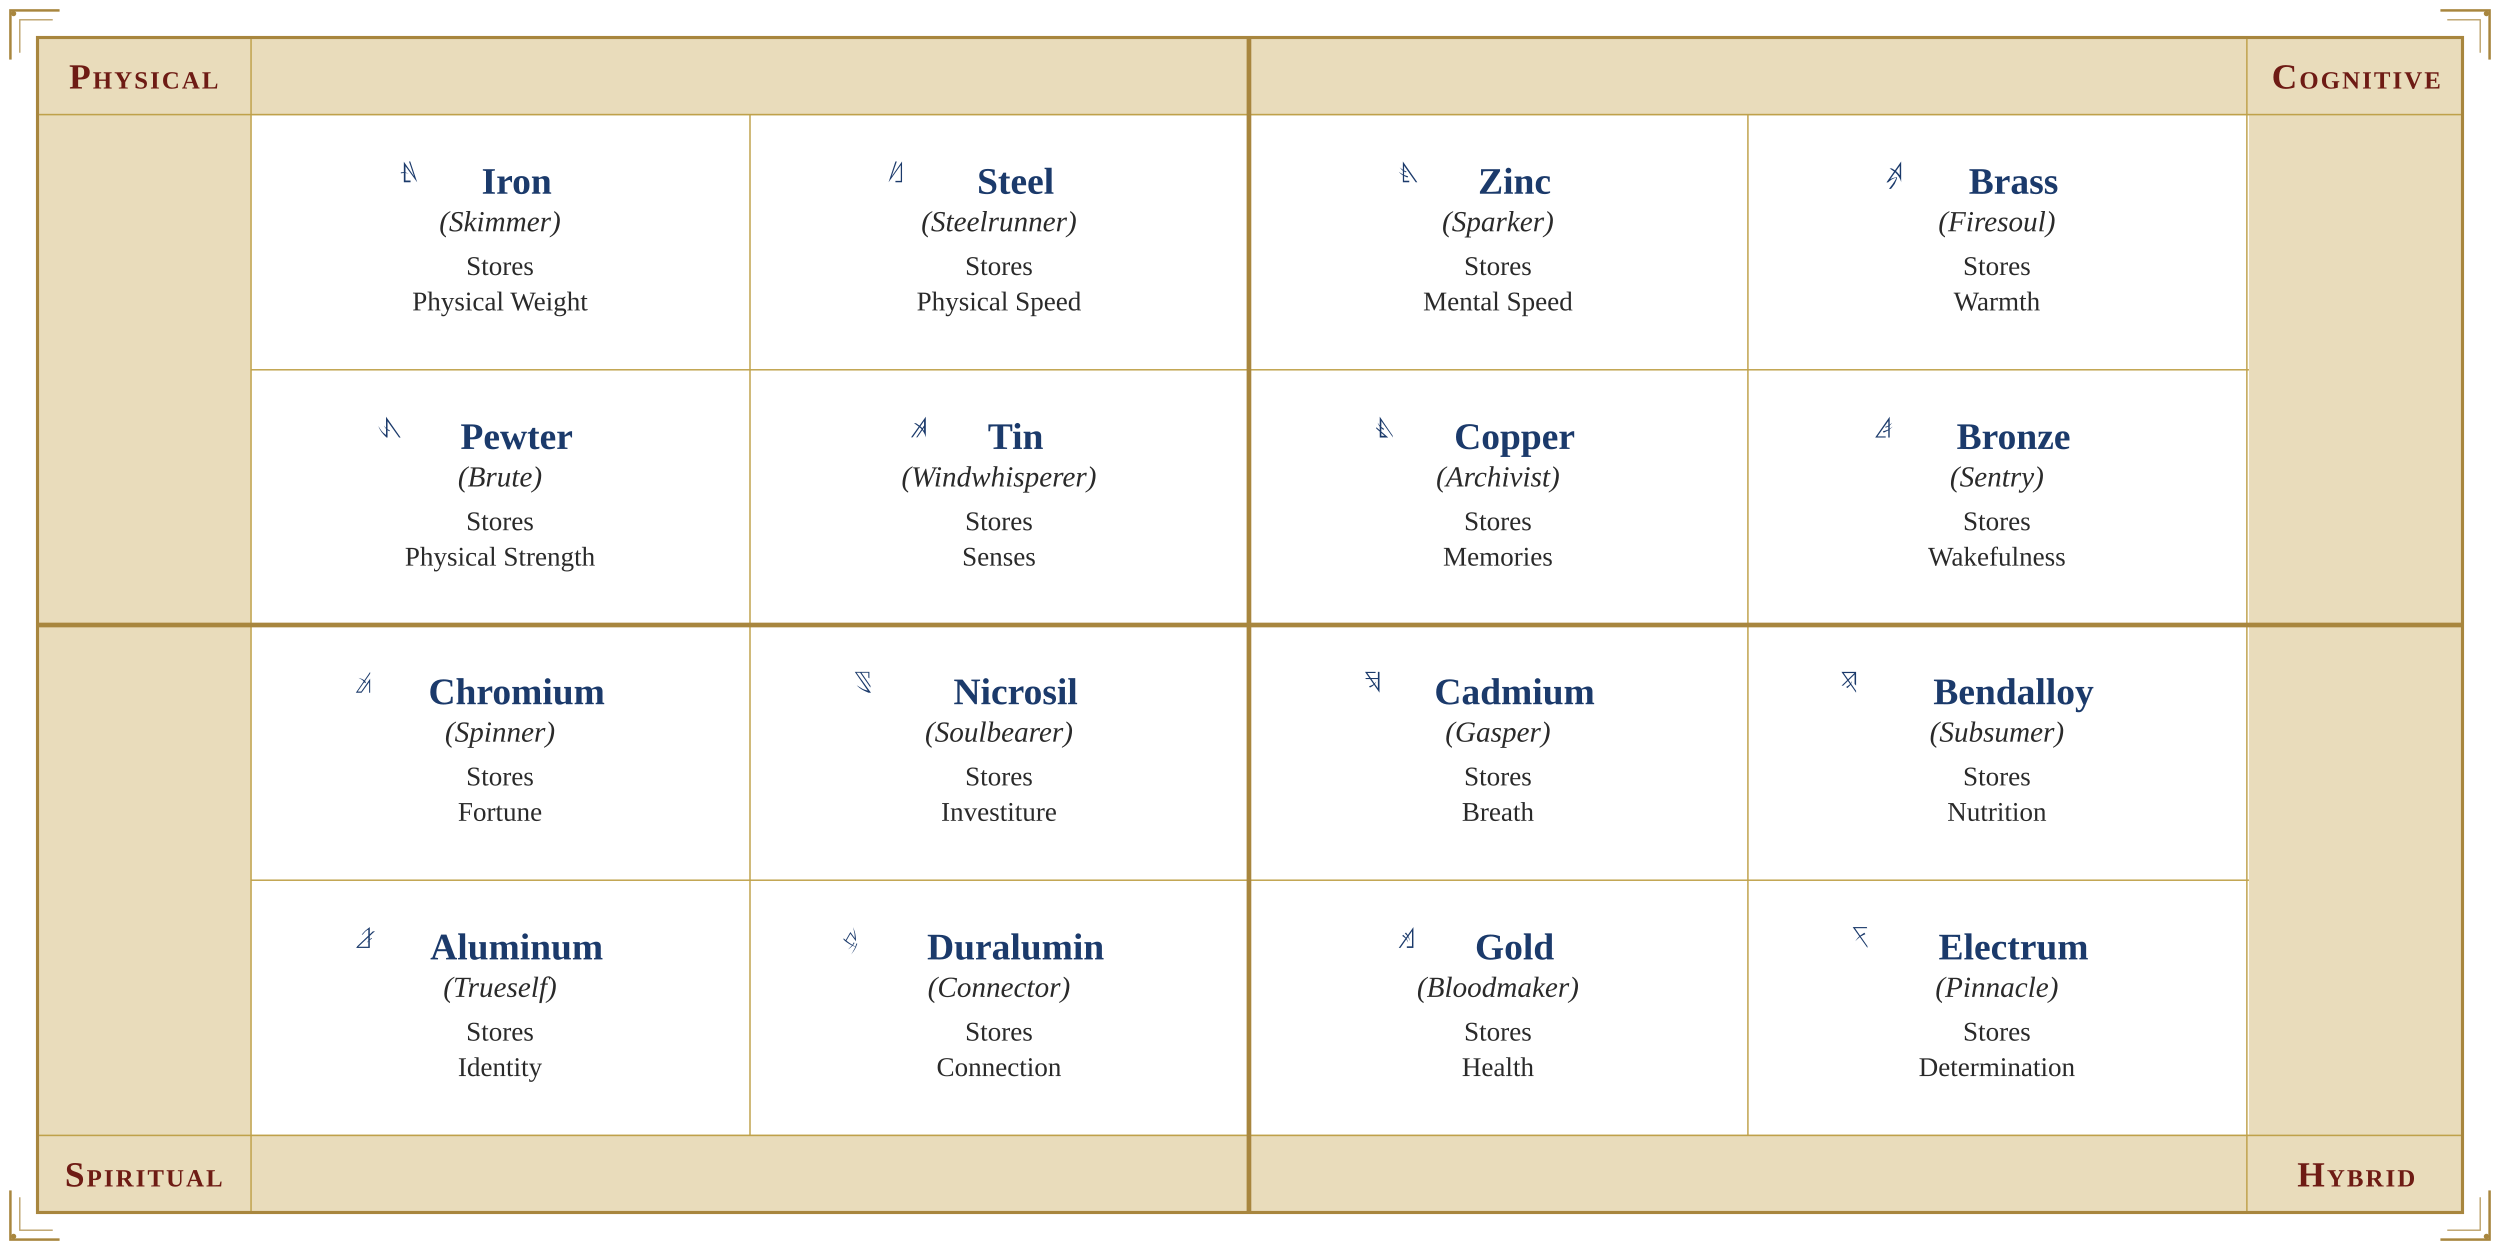
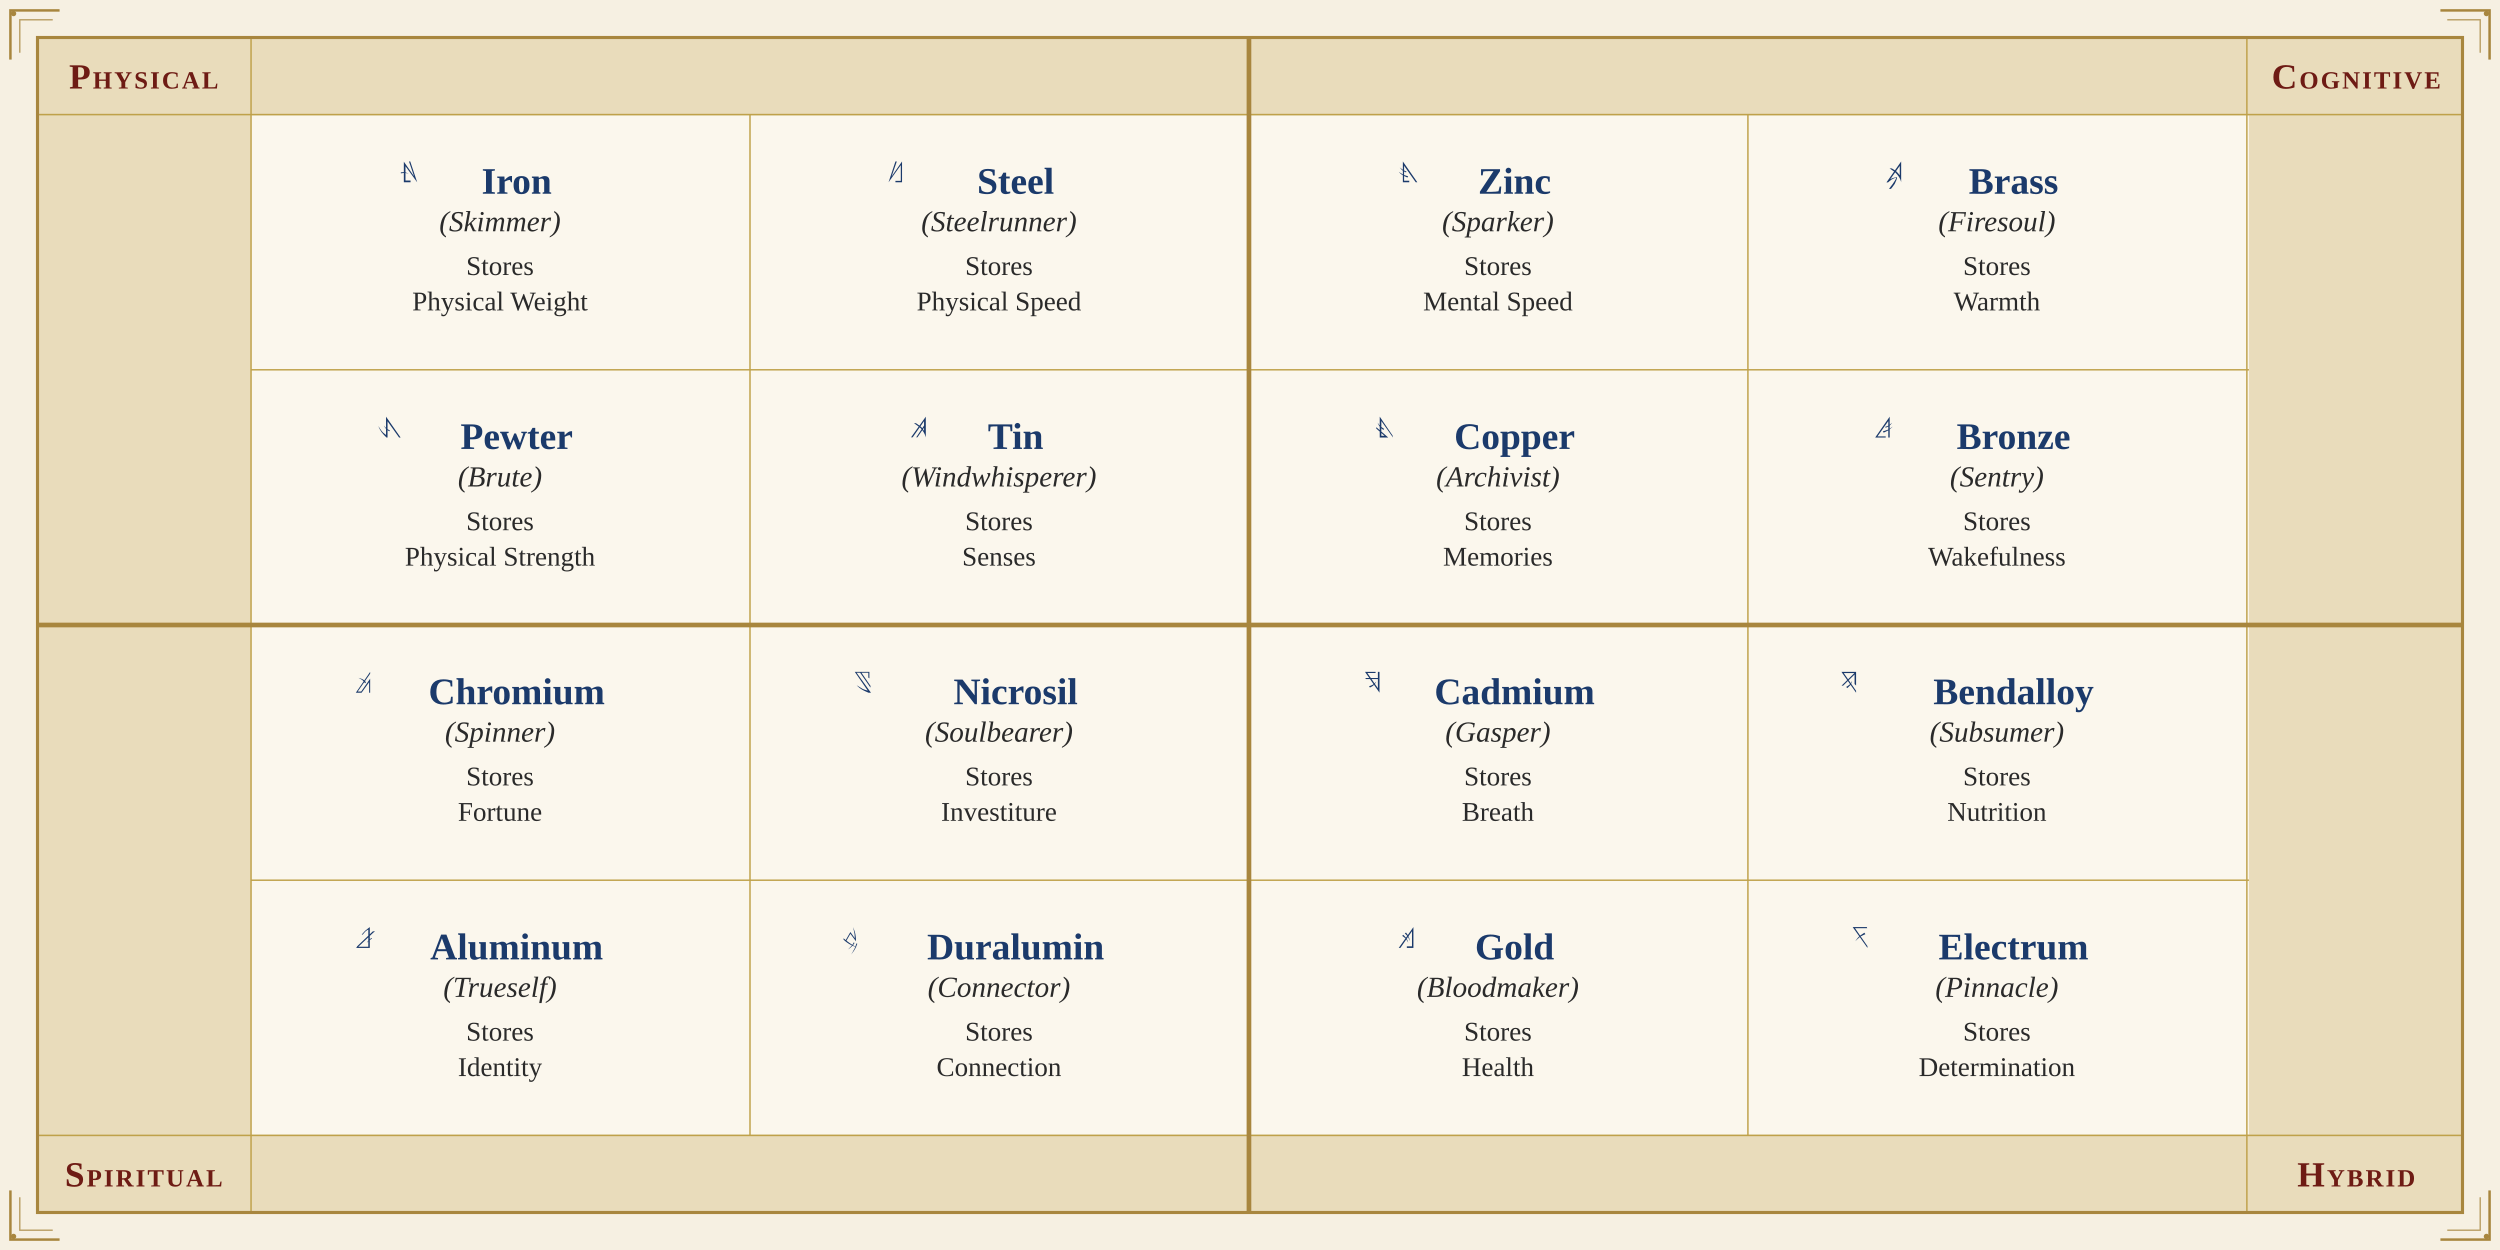
<svg xmlns="http://www.w3.org/2000/svg" width="2400" height="1200" viewBox="0 0 2400 1200" font-family="Georgia, 'Times New Roman', Garamond, serif">
+   <rect x="0" y="0" width="2400" height="1200" fill="#F6F0E2" />
+   <rect x="36" y="36" width="2328" height="1128" fill="#FBF7ED" />
  <rect x="36" y="36" width="205" height="1128" fill="#E9DCBB" />
  <rect x="2159" y="36" width="205" height="1128" fill="#E9DCBB" />
  <rect x="36" y="36" width="2328" height="74" fill="#E9DCBB" />
  <line x1="36" y1="110" x2="2364" y2="110" stroke="#DCCBA0" stroke-width="1.4" />
  <rect x="36" y="1090" width="2328" height="74" fill="#E9DCBB" />
  <line x1="36" y1="1090" x2="2364" y2="1090" stroke="#DCCBA0" stroke-width="1.4" />
  <text x="138" y="85" text-anchor="middle" font-size="34" fill="#6E1B14" font-weight="bold" font-variant="small-caps" letter-spacing="2">Physical</text>
  <text x="2262" y="85" text-anchor="middle" font-size="34" fill="#6E1B14" font-weight="bold" font-variant="small-caps" letter-spacing="2">Cognitive</text>
  <text x="138" y="1139" text-anchor="middle" font-size="34" fill="#6E1B14" font-weight="bold" font-variant="small-caps" letter-spacing="2">Spiritual</text>
  <text x="2262" y="1139" text-anchor="middle" font-size="34" fill="#6E1B14" font-weight="bold" font-variant="small-caps" letter-spacing="2">Hybrid</text>
  <g transform="translate(384.8 155.0) scale(0.04)" fill="#1B3A6B">
    <defs id="defs3073" />
    <g transform="translate(50.56371,-168.0765)" id="layer1">
      <path d="M 60.918,626.423 H 182.748 v 41.653 H 21.384 v -224.525 c -28.982,2.776 -71.948,10.348 -71.948,10.348 v -24.791 c 0,0 42.916,-4.798 71.948,-5.503 v -250.327 l 244.875,350.903 -121.176,-356.105 h 30.294 l 166.615,500 -281.074,-385.486 v 147.175 c 28.928,9.943 73.51,29.185 76.236,30.396 -2.672,-0.605 -45.992,-10.654 -76.236,-15.301 v 181.563 z" id="Iron" />
    </g>
  </g>
  <text x="496" y="186" text-anchor="middle" font-size="36" fill="#1B3A6B" font-weight="bold">Iron</text>
  <text x="480" y="222" text-anchor="middle" font-size="28" fill="#2A2A2A" font-style="italic">(Skimmer)</text>
  <text x="480" y="264" text-anchor="middle" font-size="26" fill="#2A2A2A">Stores</text>
  <text x="480" y="298" text-anchor="middle" font-size="26" fill="#2A2A2A">Physical Weight</text>
  <g transform="translate(853.0 155.0) scale(0.04)" fill="#1B3A6B">
    <defs id="defs3073" />
    <g id="layer1" transform="translate(23.90329,-86.6479)">
      <polyline id="Steel" points="1099.808,500 1258.443,500 1258.443,0 1007.822,361.042 1133.132,0 1099.808,0 934.621,500   1228.666,88.089 1228.666,466.501 1099.808,466.501 " transform="translate(-958.5243,86.6479)" />
    </g>
  </g>
  <text x="975" y="186" text-anchor="middle" font-size="36" fill="#1B3A6B" font-weight="bold">Steel</text>
  <text x="959" y="222" text-anchor="middle" font-size="28" fill="#2A2A2A" font-style="italic">(Steelrunner)</text>
  <text x="959" y="264" text-anchor="middle" font-size="26" fill="#2A2A2A">Stores</text>
  <text x="959" y="298" text-anchor="middle" font-size="26" fill="#2A2A2A">Physical Speed</text>
  <g transform="translate(1342.8 155.0) scale(0.04)" fill="#1B3A6B">
    <defs id="defs3073" />
    <g transform="translate(344.7577,491.2091)" id="layer1">
      <path d="m -216.311,-387.624 v 112.989 c 24.701,12.189 58.764,27.449 58.764,27.449 l -13.943,18.924 c 0,0 -20.361,-8.446 -44.82,-22.11 v 84.898 c 39.801,15.22 96.613,30.838 96.613,30.838 l -13.945,27.888 c 0,0 -26.453,-5.299 -82.667,-34.623 V -29.058 H -92.804 V 8.791 H -246.192 V -157.9 c -66.057,-39.405 -97.488,-84.743 -98.566,-86.334 1.832,1.354 58.885,43.703 98.566,65.336 v -89.918 c -33.627,-23.388 -74.383,-78.206 -75.658,-79.923 1.514,1.275 44.545,37.095 75.658,57.492 v -199.962 L 101.416,8.79 H 63.045 L -216.311,-387.624 z" id="Zinc" />
    </g>
  </g>
  <text x="1454" y="186" text-anchor="middle" font-size="36" fill="#1B3A6B" font-weight="bold">Zinc</text>
  <text x="1438" y="222" text-anchor="middle" font-size="28" fill="#2A2A2A" font-style="italic">(Sparker)</text>
  <text x="1438" y="264" text-anchor="middle" font-size="26" fill="#2A2A2A">Stores</text>
  <text x="1438" y="298" text-anchor="middle" font-size="26" fill="#2A2A2A">Mental Speed</text>
  <g transform="translate(1811.0 155.0) scale(0.04)" fill="#1B3A6B">
    <defs id="defs3073" />
    <g id="layer1" transform="translate(207.505,291.1034)">
      <path id="Brass" d="M 7.261,-24.402 C 134.716,99.512 145.337,208.667 145.337,208.667 v -499.77 l -149.727,213.348 h -0.033 c -33.566,-22.517 -75.693,-47.548 -75.693,-47.548 h -53.643 c 0,0 65.674,42.238 109.863,75.344 l -183.574,261.566 c -0.035,0.036 -0.035,0.036 -0.035,0.036 h 37.74 l 0.035,-0.037 c 1.877,-1.593 61.641,-52.75 83.766,-67.232 24.324,-15.897 98.072,-51.303 108.586,-41.315 11.969,11.397 -56.646,114.321 -81.43,148.695 -21.311,29.531 -88.51,115.667 -88.51,115.667 h 47.191 c 0,0 71.199,-86.988 90.141,-119.206 20.961,-35.688 64.547,-146.186 56.188,-155.779 -11.787,-13.561 -112.553,15.081 -145.158,33.035 -4.922,2.723 -11.152,6.831 -18.055,11.786 L 1.452,-29.709 c 2.16,1.876 4.106,3.645 5.809,5.307 z m 104.724,-161.088 v 225.242 c -26.482,-32.287 -62.279,-74.599 -82.279,-92.477 -2.088,-1.878 -4.602,-3.932 -7.51,-6.196 l 89.789,-126.569 z" />
    </g>
  </g>
  <text x="1933" y="186" text-anchor="middle" font-size="36" fill="#1B3A6B" font-weight="bold">Brass</text>
  <text x="1917" y="222" text-anchor="middle" font-size="28" fill="#2A2A2A" font-style="italic">(Firesoul)</text>
  <text x="1917" y="264" text-anchor="middle" font-size="26" fill="#2A2A2A">Stores</text>
  <text x="1917" y="298" text-anchor="middle" font-size="26" fill="#2A2A2A">Warmth</text>
  <g transform="translate(363.2 400.0) scale(0.04)" fill="#1B3A6B">
    <defs id="defs3073" />
    <g id="layer1" transform="translate(168.1307,-50.93361)">
      <path id="Pewter" d="m 52.799,161.378 v 190.361 c 25.242,15.442 58.092,30.615 58.092,30.615 l -15.943,20.503 c 0,0 -20.959,-13.669 -42.146,-29.25 v 177.327 h -25.059 c 0,0 -4.285,-3.871 -11.393,-10.572 -22.416,-21.049 -72.811,-70.212 -104.793,-114.724 -59.092,-82.238 -78.822,-147.347 -79.688,-150.267 2.006,3.373 66.201,111.583 110.441,154.825 13.531,13.213 47.338,39.728 74.039,60.186 v -146.755 c -23.512,-24.33 -53.533,-80.875 -53.533,-80.875 0,0 27.52,34.261 53.533,59.916 V 50.934 L 366.038,550.934 h -36.449 L 52.799,161.378 z" />
    </g>
  </g>
  <text x="496" y="431" text-anchor="middle" font-size="36" fill="#1B3A6B" font-weight="bold">Pewter</text>
  <text x="480" y="467" text-anchor="middle" font-size="28" fill="#2A2A2A" font-style="italic">(Brute)</text>
  <text x="480" y="509" text-anchor="middle" font-size="26" fill="#2A2A2A">Stores</text>
  <text x="480" y="543" text-anchor="middle" font-size="26" fill="#2A2A2A">Physical Strength</text>
  <g transform="translate(874.6 400.0) scale(0.04)" fill="#1B3A6B">
    <defs id="defs3073" />
    <g id="layer1" transform="translate(142.4365,-23.78975)">
      <path id="Tin" d="m 58.42,238.524 c -38.537,-28.428 -83.445,-58.578 -83.445,-58.578 h -48.223 c 0,0 65.33,43.357 115.271,81.559 l -184.459,258.092 h 38.787 l 169.025,-239.599 c 9.814,8.091 18.115,15.472 23.861,21.552 7.547,8.01 14.676,16.061 21.383,24.111 l -129.148,193.936 h 29.143 l 117.492,-171.627 c 24.197,32.62 41.811,64.45 54.43,91.915 1.344,2.852 2.602,5.659 3.857,8.428 19.5,44.532 25.496,75.479 25.496,75.479 V 23.79 L 58.42,238.524 z m 111.539,128.483 c -8.178,-13.963 -17.021,-28.391 -26.125,-42.018 l 26.125,-38.115 v 80.133 z m 0,-130.452 -43.063,64.659 c -7.424,-9.771 -14.844,-18.406 -21.932,-25.326 -5.492,-5.325 -13.547,-12.036 -22.982,-19.456 l 87.977,-124.708 v 104.831 z" />
    </g>
  </g>
  <text x="975" y="431" text-anchor="middle" font-size="36" fill="#1B3A6B" font-weight="bold">Tin</text>
  <text x="959" y="467" text-anchor="middle" font-size="28" fill="#2A2A2A" font-style="italic">(Windwhisperer)</text>
  <text x="959" y="509" text-anchor="middle" font-size="26" fill="#2A2A2A">Stores</text>
  <text x="959" y="543" text-anchor="middle" font-size="26" fill="#2A2A2A">Senses</text>
  <g transform="translate(1321.2 400.0) scale(0.04)" fill="#1B3A6B">
    <defs id="defs3073" />
    <g transform="translate(283.2951,359.3714)" id="layer1">
      <path d="M -161.197,-1.887 V -79.964 c 22.166,18.637 46.922,37.621 46.922,37.621 l 22.133,-22.167 c 0,0 -40.039,-25.523 -69.055,-46.889 v -143.076 l 280,395.104 -10.77,-47.203 -307.691,-452.797 v 212.379 c -21.332,-25.804 -50.807,-66.68 -53.221,-69.965 1.504,3.705 25.49,61.466 53.221,98.776 v 82.971 l -83.637,-72.413 v 33.813 l 83.637,73.285 V 140.629 H 3.418 L -43.02,100.419 -161.197,-1.887 z m 0,102.307 V 33.148 l 76.744,67.272 h -76.744 z" id="Copper" />
    </g>
  </g>
  <text x="1454" y="431" text-anchor="middle" font-size="36" fill="#1B3A6B" font-weight="bold">Copper</text>
  <text x="1438" y="467" text-anchor="middle" font-size="28" fill="#2A2A2A" font-style="italic">(Archivist)</text>
  <text x="1438" y="509" text-anchor="middle" font-size="26" fill="#2A2A2A">Stores</text>
  <text x="1438" y="543" text-anchor="middle" font-size="26" fill="#2A2A2A">Memories</text>
  <g transform="translate(1800.2 400.0) scale(0.04)" fill="#1B3A6B">
    <defs id="defs3073" />
    <g transform="translate(469.3994,554.3559)" id="layer1">
      <path d="m -50.41,-316.419 c -2.082,2.417 -31.379,35.668 -71.588,67.462 v 194.6 h -33.336 V -225.412 c -36.127,21.042 -111.633,54.712 -111.633,54.712 l -18.045,-31.92 c 0,0 83.59,-22.043 129.678,-42.793 v -73.468 c -28.709,15.919 -63.006,30.837 -63.006,30.837 l -10.416,-22.251 c 0,0 40.42,-12.419 73.422,-28.587 v -109.257 l -259.896,367.738 h 197.936 v 26.044 h -252.105 l 347.402,-499.999 v 195.016 c 23.254,-18.04 55.174,-48.378 57.045,-50.128 -1.498,2.584 -24.543,41.378 -57.045,68.505 v 76.214 c 28.335,-19.209 69.047,-49.798 71.587,-51.67 z" id="Bronze" />
    </g>
  </g>
  <text x="1933" y="431" text-anchor="middle" font-size="36" fill="#1B3A6B" font-weight="bold">Bronze</text>
  <text x="1917" y="467" text-anchor="middle" font-size="28" fill="#2A2A2A" font-style="italic">(Sentry)</text>
  <text x="1917" y="509" text-anchor="middle" font-size="26" fill="#2A2A2A">Stores</text>
  <text x="1917" y="543" text-anchor="middle" font-size="26" fill="#2A2A2A">Wakefulness</text>
  <g transform="translate(341.6 645.0) scale(0.04)" fill="#1B3A6B">
    <defs id="defs3073" />
    <g transform="translate(695.1144,710.4892)" id="layer1">
      <path d="m -351.457,-667.1 -124.338,178.324 c 14.547,14.361 25.516,26.674 25.516,26.674 l -22.727,24.857 c 0,0 -8.844,-11.715 -20.434,-26.24 l -156.221,224.07 h 83.326 l 214.878,-308.533 v 337.459 h -24.793 v -251.613 l -180.434,251.613 h -138.43 l 186.59,-271.467 c -11.197,-13.369 -22.582,-26.117 -30.082,-32.252 -20.701,-16.925 -92.75,-51.593 -94.98,-52.666 2.189,0.475 72.873,16.362 112.027,39.752 8.801,5.248 18.943,13.45 28.76,22.272 l 141.342,-205.639 v 43.389 z" id="Chromium" />
    </g>
  </g>
  <text x="496" y="676" text-anchor="middle" font-size="36" fill="#1B3A6B" font-weight="bold">Chromium</text>
  <text x="480" y="712" text-anchor="middle" font-size="28" fill="#2A2A2A" font-style="italic">(Spinner)</text>
  <text x="480" y="754" text-anchor="middle" font-size="26" fill="#2A2A2A">Stores</text>
  <text x="480" y="788" text-anchor="middle" font-size="26" fill="#2A2A2A">Fortune</text>
  <g transform="translate(820.6 645.0) scale(0.04)" fill="#1B3A6B">
    <defs id="defs3073" />
    <g transform="translate(745.4112,686.7629)" id="layer1">
      <path d="m -357.934,-186.764 h -57.73 c 0,0 -104.697,-42.074 -163.406,-78.279 -72.953,-44.99 -121.33,-100.781 -121.33,-100.781 0,0 101.486,63.248 136.01,83.17 33.248,19.178 100.977,38.063 129.607,45.56 l -310.628,-449.669 h 350.293 v 155.575 l -25.439,-17.61 v -117.418 h -164.578 l 216.438,315.067 v 42.074 l -248.648,-357.143 h -85.012 l 344.423,479.454 z" id="Nicrosil" />
    </g>
  </g>
  <text x="975" y="676" text-anchor="middle" font-size="36" fill="#1B3A6B" font-weight="bold">Nicrosil</text>
  <text x="959" y="712" text-anchor="middle" font-size="28" fill="#2A2A2A" font-style="italic">(Soulbearer)</text>
  <text x="959" y="754" text-anchor="middle" font-size="26" fill="#2A2A2A">Stores</text>
  <text x="959" y="788" text-anchor="middle" font-size="26" fill="#2A2A2A">Investiture</text>
  <g transform="translate(1310.4 645.0) scale(0.04)" fill="#1B3A6B">
    <defs id="defs3073" />
    <g transform="translate(414.9999,655.89)" id="layer1">
      <path d="m -105.498,-655.89 v 147.189 h -169.507 l -83.531,-120.97 h 197.574 v -26.219 h -254.038 l 102.371,147.189 h -99.83 l 24.193,26.19 h 93.873 l 84.375,121.332 c -6.807,5.474 -13.576,10.586 -19.988,14.91 -19.477,13.187 -87.34,35.141 -87.34,35.141 l 20.441,31 c 0,0 58.066,-25.766 83.895,-50.293 5.201,-4.93 10.01,-9.709 14.486,-14.272 l 131.314,188.803 v -500 h -38.288 z m 0,392.639 -72.219,-104.608 c 26.43,-31.968 32.059,-50.929 32.359,-52.078 -0.908,0.908 -19.145,19.354 -41.369,39.043 l -70.197,-101.613 h 151.426 v 219.256 z" id="Cadmium" />
    </g>
  </g>
  <text x="1454" y="676" text-anchor="middle" font-size="36" fill="#1B3A6B" font-weight="bold">Cadmium</text>
  <text x="1438" y="712" text-anchor="middle" font-size="28" fill="#2A2A2A" font-style="italic">(Gasper)</text>
  <text x="1438" y="754" text-anchor="middle" font-size="26" fill="#2A2A2A">Stores</text>
  <text x="1438" y="788" text-anchor="middle" font-size="26" fill="#2A2A2A">Breath</text>
  <g transform="translate(1767.8 645.0) scale(0.04)" fill="#1B3A6B">
    <defs id="defs3073" />
    <g transform="translate(574.3179,670.5499)" id="layer1">
      <path d="m -223.357,-342.497 v -328.053 H -574.318 l 138.508,197.342 -136.164,133.613 h 37.879 l 113.885,-111.4 51.592,73.486 c -4.16,4.967 -8.428,9.725 -12.73,14.025 -17.207,17.141 -79.854,55.369 -79.854,55.369 l 25.639,27.387 c 0,0 57.922,-49.596 72.299,-69.359 2.414,-3.324 4.686,-6.646 6.889,-9.967 l 133.018,189.504 v -44.875 l -118.189,-170.549 c 18.504,-36.9 22.563,-66.703 22.563,-66.703 0,0 -13.537,25.779 -32.354,52.572 l -48.863,-70.48 140.68,-137.635 v 229.557 l 36.163,36.166 z m -192.342,-150.471 -103.811,-149.773 h 256.453 l -152.642,149.773 z" id="Bendalloy" />
    </g>
  </g>
  <text x="1933" y="676" text-anchor="middle" font-size="36" fill="#1B3A6B" font-weight="bold">Bendalloy</text>
  <text x="1917" y="712" text-anchor="middle" font-size="28" fill="#2A2A2A" font-style="italic">(Subsumer)</text>
  <text x="1917" y="754" text-anchor="middle" font-size="26" fill="#2A2A2A">Stores</text>
  <text x="1917" y="788" text-anchor="middle" font-size="26" fill="#2A2A2A">Nutrition</text>
  <g transform="translate(341.6 890.0) scale(0.04)" fill="#1B3A6B">
    <defs id="defs3073" />
    <g transform="translate(739.8985,663.0391)" id="layer1">
      <path d="m -322.836,-527.467 44.664,-34.281 h -51.842 c 0,0 -30.551,28.922 -74.951,71.004 v -172.295 c 0,0 -92.32,70.168 -114.834,91.723 -21.627,20.693 -79.762,89.305 -79.762,89.305 h 26.316 c 0,0 37.033,-52.487 62.369,-74.95 32.559,-28.875 56.865,-41.076 70.021,-46.103 v 146.342 c -88.467,83.947 -206.77,196.338 -263.971,251.435 -5.574,5.358 -13.756,25.576 -15.574,30.168 l -19.498,12.082 h 334.93 v -189.955 c 22.082,-15 53.422,-34.115 53.422,-34.115 l -11.963,-14.354 c 0,0 -22.105,14.854 -41.459,29.233 v -77.967 l 82.132,-77.272 z m -118.016,187.537 c -23.945,27.895 -36.244,54.713 -36.676,55.67 0.863,-0.935 19.979,-21.677 36.676,-38.519 v 131.842 h -242.486 l 5.334,-2.391 237.152,-223.109 v 76.507 z" id="Aluminum" />
    </g>
  </g>
  <text x="496" y="921" text-anchor="middle" font-size="36" fill="#1B3A6B" font-weight="bold">Aluminum</text>
  <text x="480" y="957" text-anchor="middle" font-size="28" fill="#2A2A2A" font-style="italic">(Trueself)</text>
  <text x="480" y="999" text-anchor="middle" font-size="26" fill="#2A2A2A">Stores</text>
  <text x="480" y="1033" text-anchor="middle" font-size="26" fill="#2A2A2A">Identity</text>
  <g transform="translate(809.8 890.0) scale(0.04)" fill="#1B3A6B">
    <defs id="defs3073" />
    <g transform="translate(697.1286,703.1498)" id="layer1">
      <path d="m -397.705,-224.842 c 7.805,4.431 12.596,7.105 13.158,7.42 -0.607,-0.178 -5.758,-1.823 -14.352,-4.813 -6.275,13.721 -13.473,28.612 -21.568,44.198 -28.791,55.33 -94.629,132.504 -96.676,134.889 1.619,-2.432 53.848,-80.793 84.305,-143.885 4.697,-9.762 10.705,-24.924 16.822,-41.388 -17.342,-6.452 -40.484,-15.653 -66.016,-27.284 -3.352,3.757 -6.816,7.535 -10.414,11.315 -45.686,47.976 -96.246,76.699 -97.799,77.575 1.439,-1.281 48.156,-42.311 91.051,-91.072 1.189,-1.35 2.361,-2.743 3.51,-4.186 -21.955,-10.455 -45.166,-22.604 -67.613,-36.302 -82.098,-50.047 -133.832,-103.466 -133.832,-103.466 v -32.613 c 0,0 20.268,17.883 52.434,43.84 l 111.787,-193.979 105.939,150.679 c -1.035,-31.445 -2.969,-78.746 -5.871,-101.756 -5.018,-39.969 -35.133,-163.634 -36.078,-167.48 1.416,3.263 42.488,99.127 55.197,166.356 15.744,83.222 15.744,175.44 15.744,175.44 l -134.934,-180.502 -94.447,165.071 c 21.57,17.026 46.896,36.37 74.182,55.917 19.637,14.057 43.996,29.713 68.063,44.512 18.938,-27.754 34.279,-61.383 34.279,-61.383 l 17.363,17.995 c 0,0 -14.439,23.484 -37.99,51.733 21.461,13.001 41.861,24.898 57.516,33.92 13.697,-37.34 27.217,-78.906 27.217,-78.906 l 20.242,10.122 c 0,0.01 -10.414,32.189 -31.219,78.033 z" id="Duralumin" />
    </g>
  </g>
  <text x="975" y="921" text-anchor="middle" font-size="36" fill="#1B3A6B" font-weight="bold">Duralumin</text>
  <text x="959" y="957" text-anchor="middle" font-size="28" fill="#2A2A2A" font-style="italic">(Connector)</text>
  <text x="959" y="999" text-anchor="middle" font-size="26" fill="#2A2A2A">Stores</text>
  <text x="959" y="1033" text-anchor="middle" font-size="26" fill="#2A2A2A">Connection</text>
  <g transform="translate(1342.8 890.0) scale(0.04)" fill="#1B3A6B">
    <defs id="defs3073" />
    <g transform="translate(679.5762,689.2505)" id="layer1">
      <path d="m -327.638,-689.251 v 500 H -485.357 v -37.563 h 123.375 v -362.656 l -84.266,120.895 c 33.57,73.711 31.703,114.074 31.703,114.074 0,0 -24.848,-67.078 -42.23,-98.945 l -32.156,46.095 c 27.266,48.633 36.887,90.93 37.34,93.02 -1,-1.832 -28.133,-52.305 -46.574,-79.758 l -142.786,204.838 h -38.625 l 161.229,-229.047 c -30.191,-29.16 -79.148,-59.578 -79.148,-59.578 l 26.039,-26.008 c 0,0 44.967,43.809 64.859,68.883 l 31.059,-44.098 c -22.305,-25.043 -58.098,-57.777 -58.098,-57.777 l 27.875,-20.922 c 0,0 27.586,33.766 43.84,59.32 l 134.283,-190.773 z" id="Gold" />
    </g>
  </g>
  <text x="1454" y="921" text-anchor="middle" font-size="36" fill="#1B3A6B" font-weight="bold">Gold</text>
  <text x="1438" y="957" text-anchor="middle" font-size="28" fill="#2A2A2A" font-style="italic">(Bloodmaker)</text>
  <text x="1438" y="999" text-anchor="middle" font-size="26" fill="#2A2A2A">Stores</text>
  <text x="1438" y="1033" text-anchor="middle" font-size="26" fill="#2A2A2A">Health</text>
  <g transform="translate(1778.6 890.0) scale(0.04)" fill="#1B3A6B">
    <defs id="defs3073" />
    <g transform="translate(705.1133,699.8699)" id="layer1">
      <path d="m -350.993,-241.4 v 41.53 l -184.656,-260.743 c -38.512,30.731 -106.096,97.421 -108.197,99.498 1.424,-2.186 47.916,-71.935 95.916,-116.81 l -157.183,-221.945 h 338.818 l 8.744,26.229 h -292.896 l 123.367,178.075 c 32.875,-25.004 101.77,-69.879 101.77,-69.879 l 24.043,36.066 c 0,0 -77.223,33.225 -112.217,53.422 l 162.491,234.557 z" id="Electrum" />
    </g>
  </g>
  <text x="1933" y="921" text-anchor="middle" font-size="36" fill="#1B3A6B" font-weight="bold">Electrum</text>
  <text x="1917" y="957" text-anchor="middle" font-size="28" fill="#2A2A2A" font-style="italic">(Pinnacle)</text>
  <text x="1917" y="999" text-anchor="middle" font-size="26" fill="#2A2A2A">Stores</text>
  <text x="1917" y="1033" text-anchor="middle" font-size="26" fill="#2A2A2A">Determination</text>
  <line x1="241" y1="36" x2="241" y2="1164" stroke="#BFA14A" stroke-width="1.4" />
  <line x1="720" y1="110" x2="720" y2="1090" stroke="#BFA14A" stroke-width="1.4" />
  <line x1="1199" y1="110" x2="1199" y2="1090" stroke="#BFA14A" stroke-width="1.4" />
  <line x1="1678" y1="110" x2="1678" y2="1090" stroke="#BFA14A" stroke-width="1.4" />
  <line x1="2157" y1="36" x2="2157" y2="1164" stroke="#BFA14A" stroke-width="1.4" />
  <line x1="36" y1="110" x2="2364" y2="110" stroke="#BFA14A" stroke-width="1.4" />
  <line x1="241" y1="355" x2="2159" y2="355" stroke="#BFA14A" stroke-width="1.4" />
  <line x1="241" y1="600" x2="2159" y2="600" stroke="#BFA14A" stroke-width="1.4" />
  <line x1="241" y1="845" x2="2159" y2="845" stroke="#BFA14A" stroke-width="1.4" />
  <line x1="36" y1="1090" x2="2364" y2="1090" stroke="#BFA14A" stroke-width="1.4" />
  <line x1="1199" y1="36" x2="1199" y2="1164" stroke="#A8863E" stroke-width="4.5" />
  <line x1="36" y1="600" x2="2364" y2="600" stroke="#A8863E" stroke-width="4.5" />
  <rect x="36" y="36" width="2328" height="1128" fill="none" stroke="#A8863E" stroke-width="3" />
  <g transform="translate(10 10) scale(1 1)" fill="none" stroke="#A8863E" stroke-width="2.4" stroke-linecap="square">
    <path d="M 0 46 L 0 0 L 46 0" />
    <path d="M 9 40 L 9 9 L 40 9" stroke-width="1.3" opacity="0.8" />
    <circle cx="3" cy="3" r="2.6" fill="#A8863E" stroke="none" />
  </g>
  <g transform="translate(10 1190) scale(1 -1)" fill="none" stroke="#A8863E" stroke-width="2.4" stroke-linecap="square">
    <path d="M 0 46 L 0 0 L 46 0" />
    <path d="M 9 40 L 9 9 L 40 9" stroke-width="1.3" opacity="0.8" />
    <circle cx="3" cy="3" r="2.6" fill="#A8863E" stroke="none" />
  </g>
  <g transform="translate(2390 10) scale(-1 1)" fill="none" stroke="#A8863E" stroke-width="2.4" stroke-linecap="square">
    <path d="M 0 46 L 0 0 L 46 0" />
    <path d="M 9 40 L 9 9 L 40 9" stroke-width="1.3" opacity="0.8" />
    <circle cx="3" cy="3" r="2.6" fill="#A8863E" stroke="none" />
  </g>
  <g transform="translate(2390 1190) scale(-1 -1)" fill="none" stroke="#A8863E" stroke-width="2.4" stroke-linecap="square">
    <path d="M 0 46 L 0 0 L 46 0" />
    <path d="M 9 40 L 9 9 L 40 9" stroke-width="1.3" opacity="0.8" />
    <circle cx="3" cy="3" r="2.6" fill="#A8863E" stroke="none" />
  </g>
</svg>
